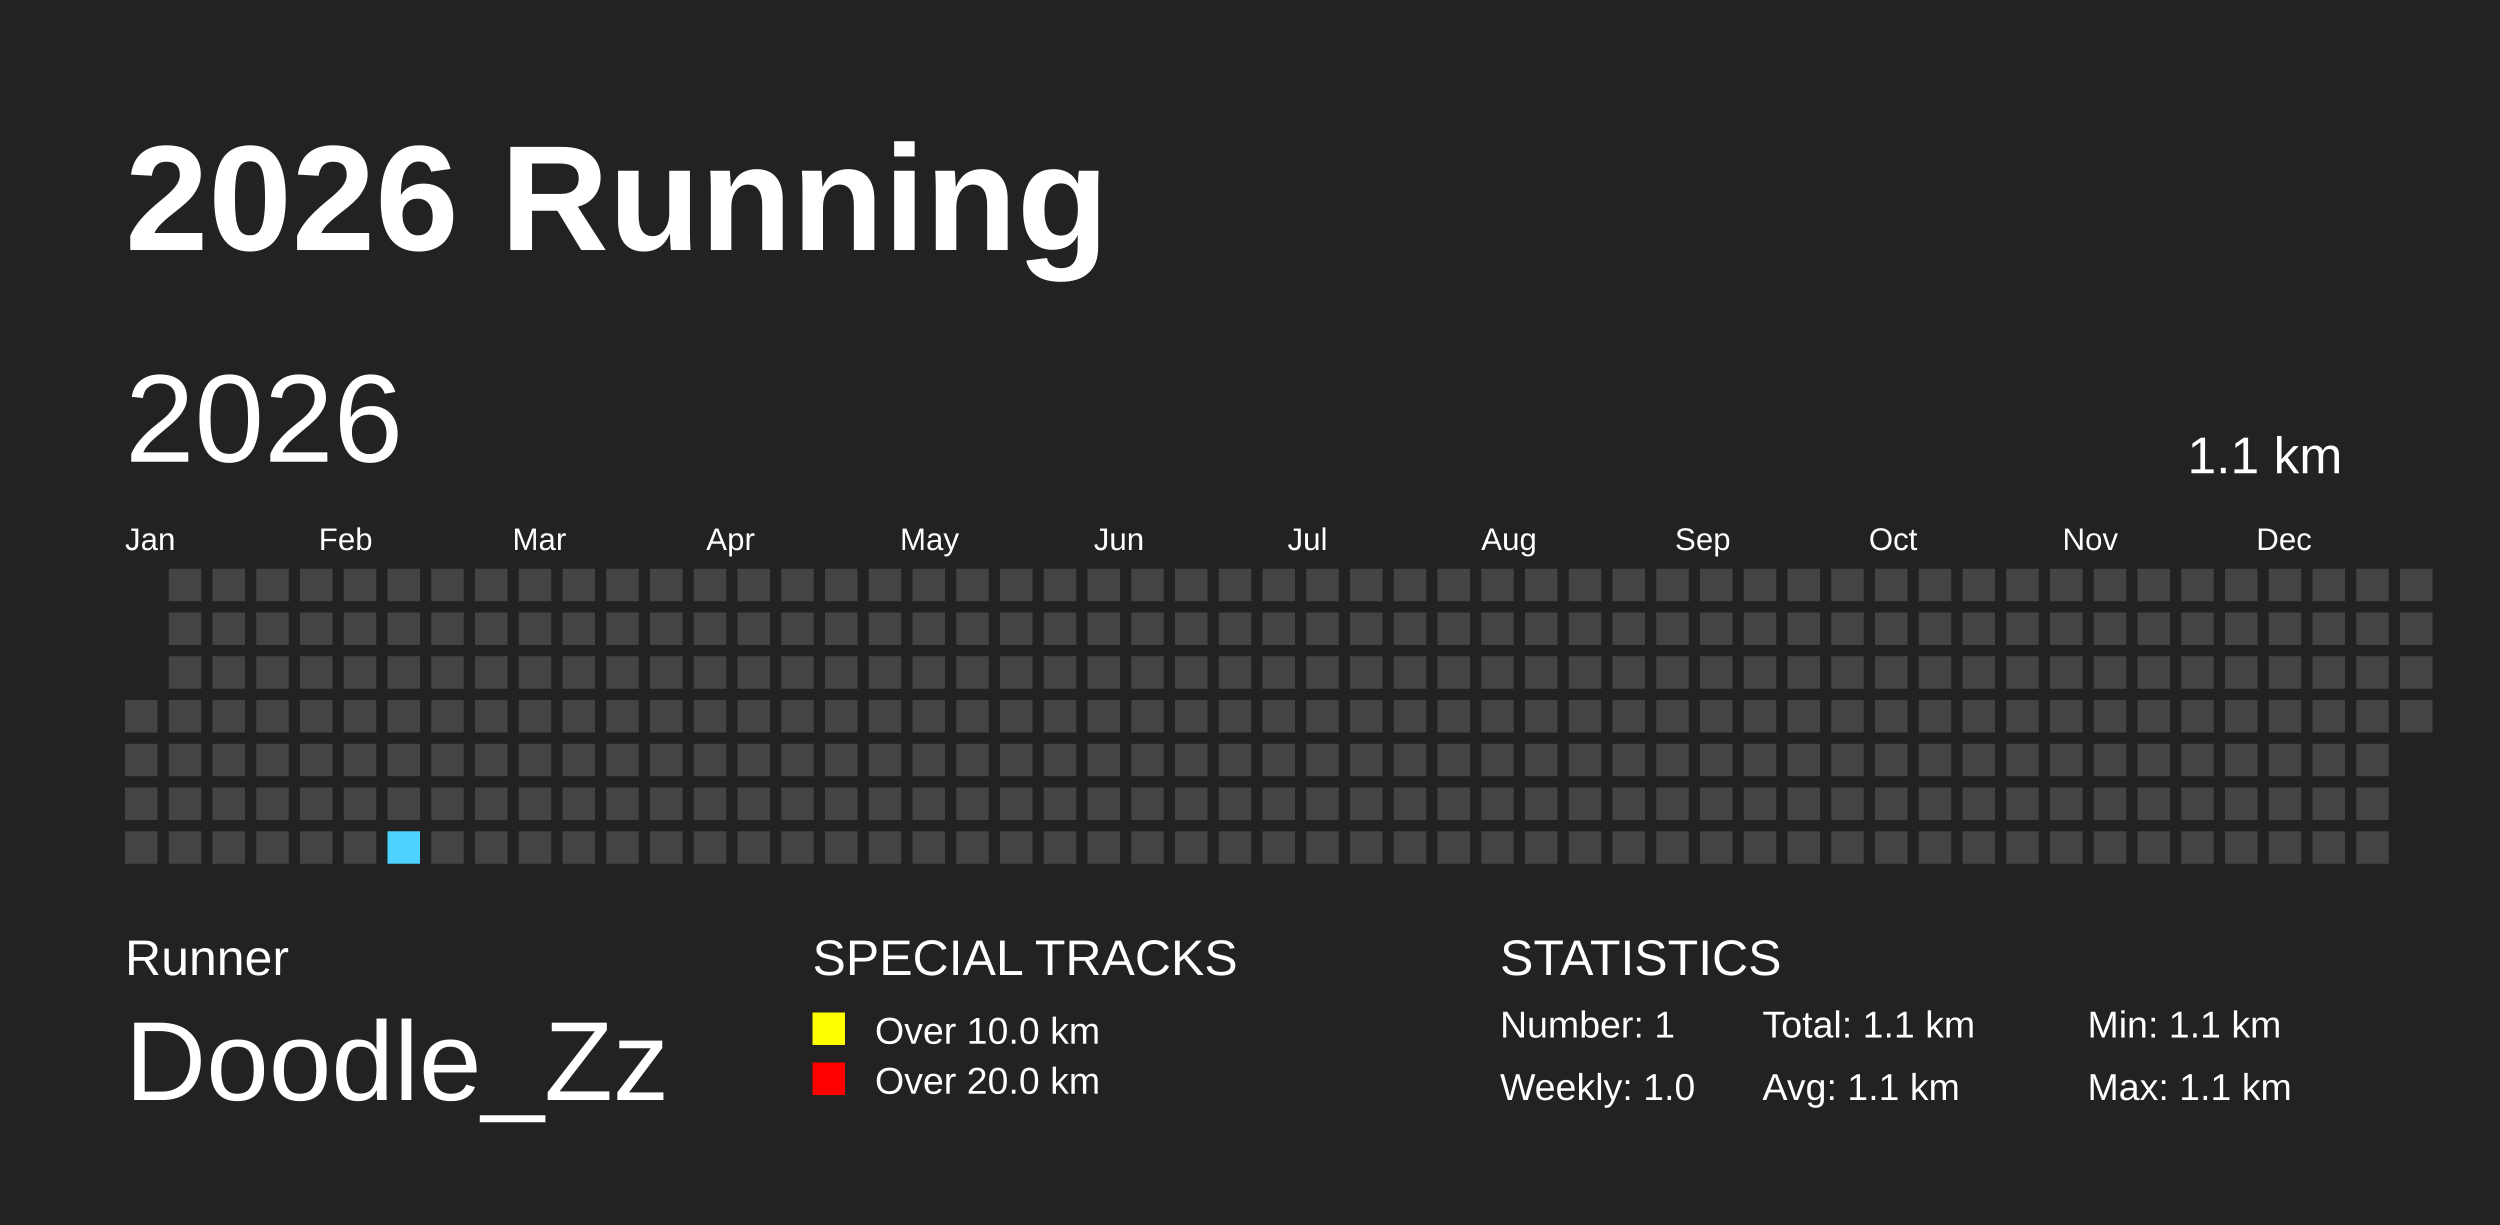
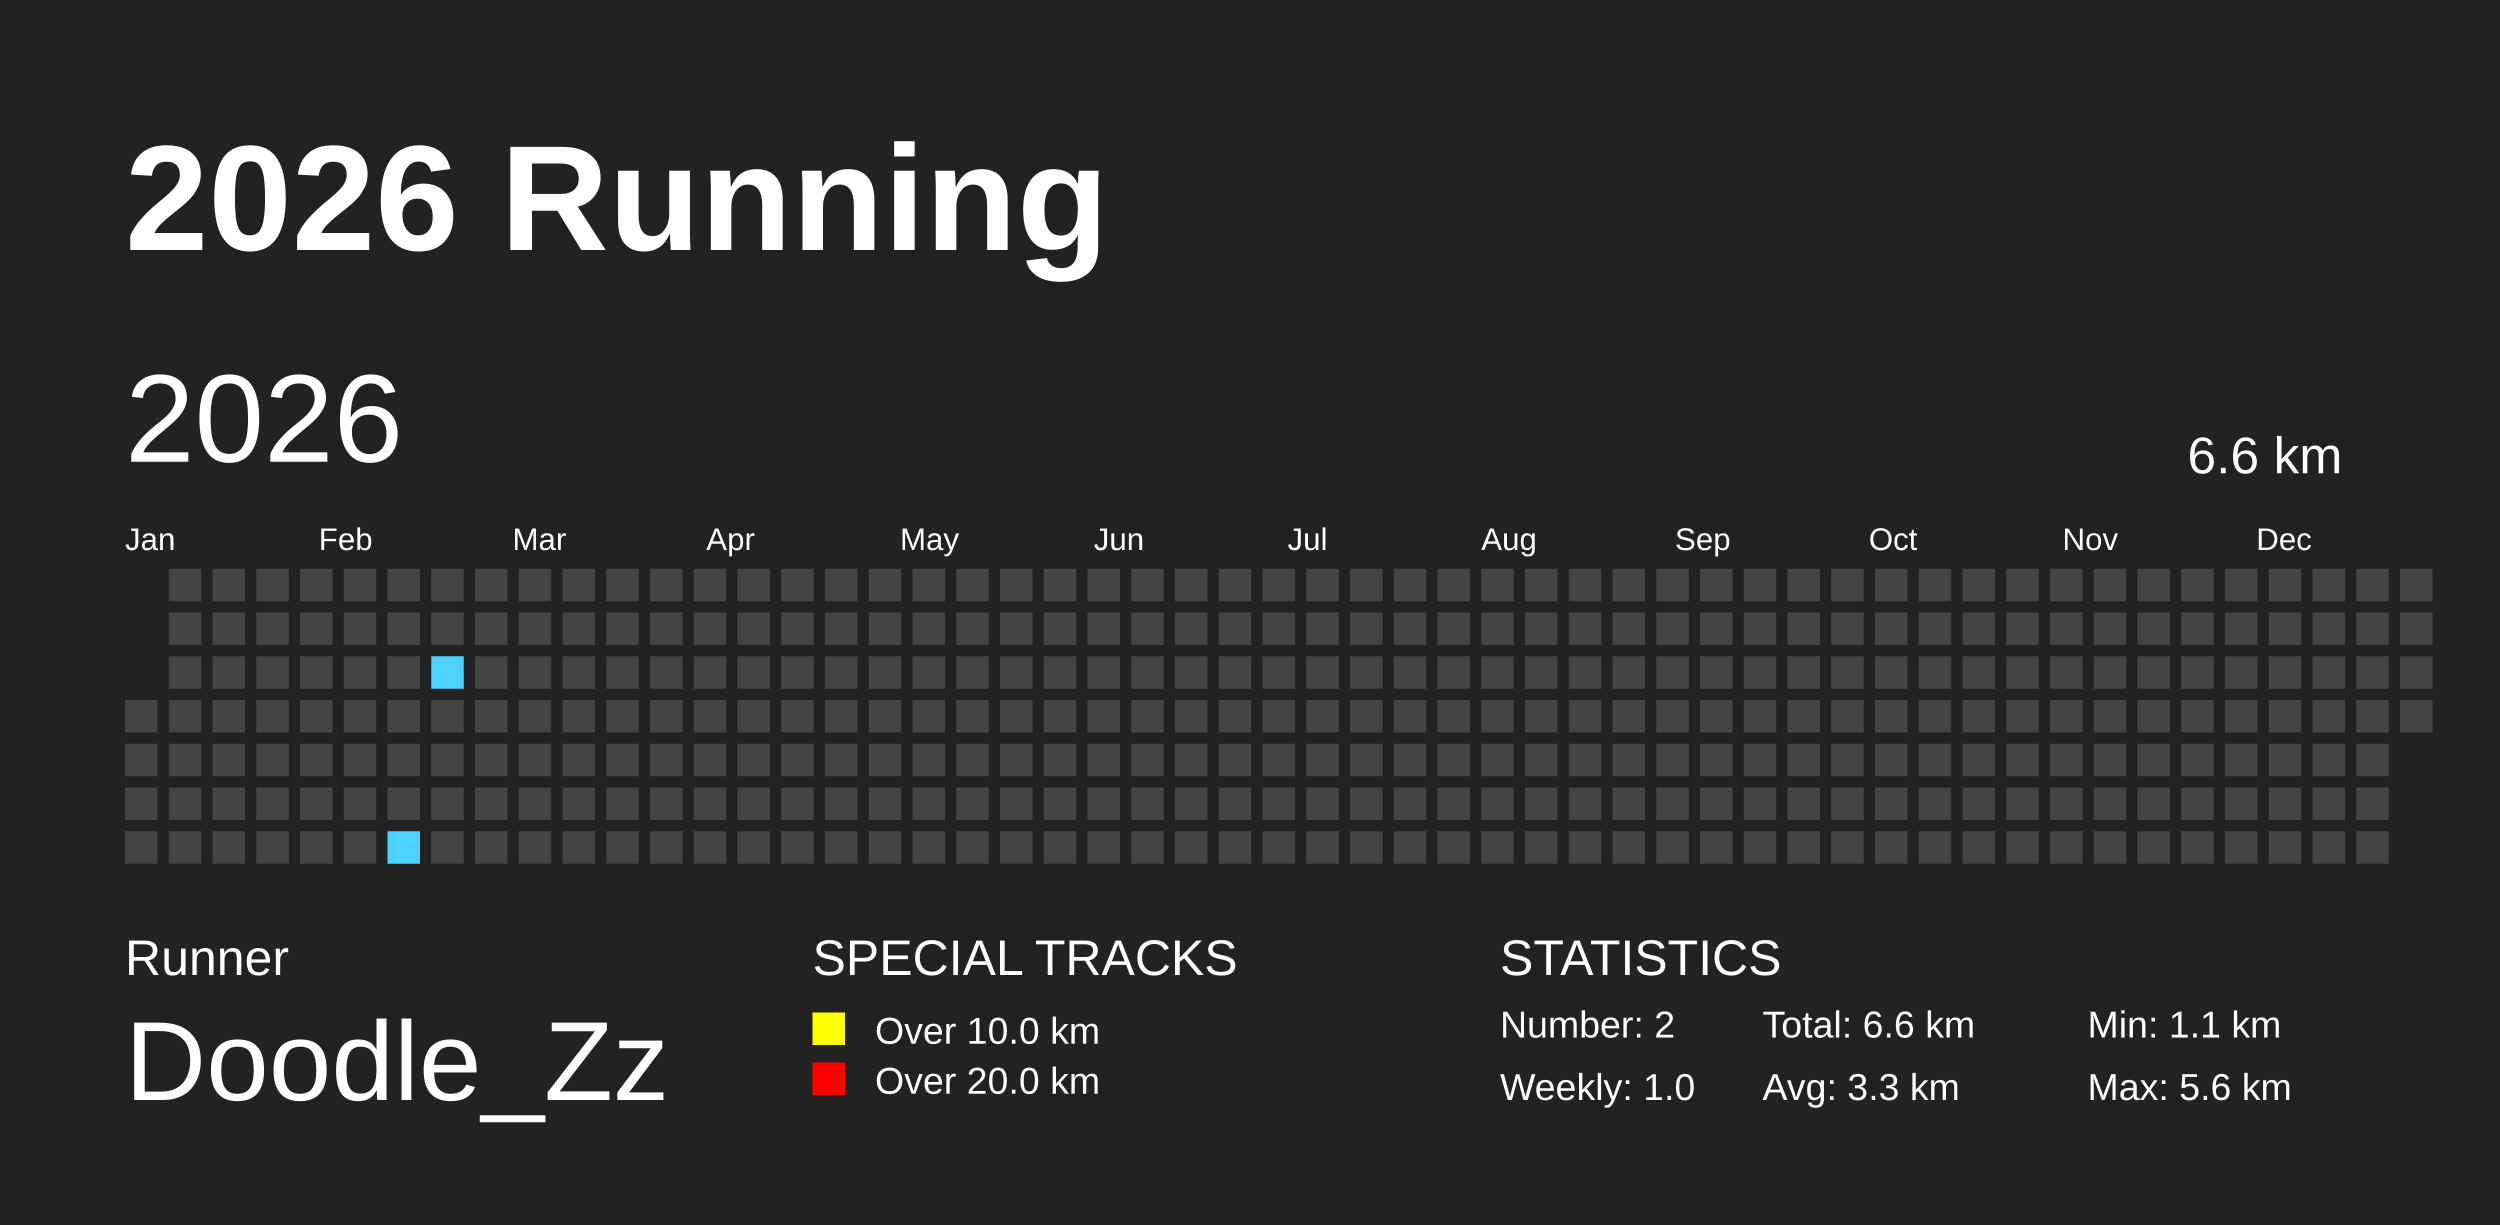
<svg xmlns="http://www.w3.org/2000/svg" baseProfile="full" height="98mm" version="1.1" viewBox="0,0,200,98" width="200mm">
  <defs />
  <rect fill="#222222" height="98" width="200" x="0" y="0" />
  <text fill="#FFFFFF" style="font-size:12px; font-family:Arial; font-weight:bold;" x="10" y="20">2026 Running</text>
  <text fill="#FFFFFF" style="font-size:4px; font-family:Arial" x="10" y="78">Runner</text>
  <text fill="#FFFFFF" style="font-size:9px; font-family:Arial" x="10" y="88">Doodle_Zz</text>
  <text fill="#FFFFFF" style="font-size:4px; font-family:Arial" x="65" y="78">SPECIAL TRACKS</text>
  <rect fill="yellow" height="2.6" width="2.6" x="65" y="81" />
  <text fill="#FFFFFF" style="font-size:3px; font-family:Arial" x="70" y="83.5">Over 10.0 km</text>
  <rect fill="red" height="2.6" width="2.6" x="65" y="85" />
  <text fill="#FFFFFF" style="font-size:3px; font-family:Arial" x="70" y="87.5">Over 20.0 km</text>
  <text fill="#FFFFFF" style="font-size:4px; font-family:Arial" x="120" y="78">STATISTICS</text>
-   <text fill="#FFFFFF" style="font-size:3px; font-family:Arial" x="120" y="83">Number: 1</text>
+   <text fill="#FFFFFF" style="font-size:3px; font-family:Arial" x="120" y="83">Number: 2</text>
  <text fill="#FFFFFF" style="font-size:3px; font-family:Arial" x="120" y="88">Weekly: 1.0</text>
-   <text fill="#FFFFFF" style="font-size:3px; font-family:Arial" x="141" y="83">Total: 1.1 km</text>
-   <text fill="#FFFFFF" style="font-size:3px; font-family:Arial" x="141" y="88">Avg: 1.1 km</text>
+   <text fill="#FFFFFF" style="font-size:3px; font-family:Arial" x="141" y="83">Total: 6.6 km</text>
+   <text fill="#FFFFFF" style="font-size:3px; font-family:Arial" x="141" y="88">Avg: 3.3 km</text>
  <text fill="#FFFFFF" style="font-size:3px; font-family:Arial" x="167" y="83">Min: 1.1 km</text>
-   <text fill="#FFFFFF" style="font-size:3px; font-family:Arial" x="167" y="88">Max: 1.1 km</text>
+   <text fill="#FFFFFF" style="font-size:3px; font-family:Arial" x="167" y="88">Max: 5.6 km</text>
  <text dominant-baseline="hanging" fill="#FFFFFF" style="font-size:10.0px; font-family:Arial;" x="10" y="30">2026</text>
-   <text dominant-baseline="hanging" fill="#FFFFFF" style="font-size:4.125px; font-family:Arial;" x="175" y="35">1.1 km</text>
+   <text dominant-baseline="hanging" fill="#FFFFFF" style="font-size:4.125px; font-family:Arial;" x="175" y="35">6.6 km</text>
  <text fill="#FFFFFF" style="font-size:2.5px; font-family:Arial" x="10.0" y="44">Jan</text>
  <text fill="#FFFFFF" style="font-size:2.5px; font-family:Arial" x="25.5" y="44">Feb</text>
  <text fill="#FFFFFF" style="font-size:2.5px; font-family:Arial" x="41.0" y="44">Mar</text>
  <text fill="#FFFFFF" style="font-size:2.5px; font-family:Arial" x="56.5" y="44">Apr</text>
  <text fill="#FFFFFF" style="font-size:2.5px; font-family:Arial" x="72.0" y="44">May</text>
  <text fill="#FFFFFF" style="font-size:2.5px; font-family:Arial" x="87.5" y="44">Jun</text>
  <text fill="#FFFFFF" style="font-size:2.5px; font-family:Arial" x="103.0" y="44">Jul</text>
  <text fill="#FFFFFF" style="font-size:2.5px; font-family:Arial" x="118.5" y="44">Aug</text>
  <text fill="#FFFFFF" style="font-size:2.5px; font-family:Arial" x="134.0" y="44">Sep</text>
  <text fill="#FFFFFF" style="font-size:2.5px; font-family:Arial" x="149.5" y="44">Oct</text>
  <text fill="#FFFFFF" style="font-size:2.5px; font-family:Arial" x="165.0" y="44">Nov</text>
  <text fill="#FFFFFF" style="font-size:2.5px; font-family:Arial" x="180.5" y="44">Dec</text>
  <rect fill="#444444" height="2.6" width="2.6" x="10.0" y="56.0" />
  <rect fill="#444444" height="2.6" width="2.6" x="10.0" y="59.5" />
  <rect fill="#444444" height="2.6" width="2.6" x="10.0" y="63.0" />
  <rect fill="#444444" height="2.6" width="2.6" x="10.0" y="66.5" />
  <rect fill="#444444" height="2.6" width="2.6" x="13.5" y="45.5" />
  <rect fill="#444444" height="2.6" width="2.6" x="13.5" y="49.0" />
  <rect fill="#444444" height="2.6" width="2.6" x="13.5" y="52.5" />
  <rect fill="#444444" height="2.6" width="2.6" x="13.5" y="56.0" />
  <rect fill="#444444" height="2.6" width="2.6" x="13.5" y="59.5" />
  <rect fill="#444444" height="2.6" width="2.6" x="13.5" y="63.0" />
  <rect fill="#444444" height="2.6" width="2.6" x="13.5" y="66.5" />
  <rect fill="#444444" height="2.6" width="2.6" x="17.0" y="45.5" />
  <rect fill="#444444" height="2.6" width="2.6" x="17.0" y="49.0" />
  <rect fill="#444444" height="2.6" width="2.6" x="17.0" y="52.5" />
  <rect fill="#444444" height="2.6" width="2.6" x="17.0" y="56.0" />
  <rect fill="#444444" height="2.6" width="2.6" x="17.0" y="59.5" />
  <rect fill="#444444" height="2.6" width="2.6" x="17.0" y="63.0" />
  <rect fill="#444444" height="2.6" width="2.6" x="17.0" y="66.5" />
  <rect fill="#444444" height="2.6" width="2.6" x="20.5" y="45.5" />
  <rect fill="#444444" height="2.6" width="2.6" x="20.5" y="49.0" />
  <rect fill="#444444" height="2.6" width="2.6" x="20.5" y="52.5" />
  <rect fill="#444444" height="2.6" width="2.6" x="20.5" y="56.0" />
  <rect fill="#444444" height="2.6" width="2.6" x="20.5" y="59.5" />
  <rect fill="#444444" height="2.6" width="2.6" x="20.5" y="63.0" />
  <rect fill="#444444" height="2.6" width="2.6" x="20.5" y="66.5" />
  <rect fill="#444444" height="2.6" width="2.6" x="24.0" y="45.5" />
  <rect fill="#444444" height="2.6" width="2.6" x="24.0" y="49.0" />
  <rect fill="#444444" height="2.6" width="2.6" x="24.0" y="52.5" />
  <rect fill="#444444" height="2.6" width="2.6" x="24.0" y="56.0" />
  <rect fill="#444444" height="2.6" width="2.6" x="24.0" y="59.5" />
  <rect fill="#444444" height="2.6" width="2.6" x="24.0" y="63.0" />
  <rect fill="#444444" height="2.6" width="2.6" x="24.0" y="66.5" />
  <rect fill="#444444" height="2.6" width="2.6" x="27.5" y="45.5" />
  <rect fill="#444444" height="2.6" width="2.6" x="27.5" y="49.0" />
  <rect fill="#444444" height="2.6" width="2.6" x="27.5" y="52.5" />
  <rect fill="#444444" height="2.6" width="2.6" x="27.5" y="56.0" />
  <rect fill="#444444" height="2.6" width="2.6" x="27.5" y="59.5" />
  <rect fill="#444444" height="2.6" width="2.6" x="27.5" y="63.0" />
  <rect fill="#444444" height="2.6" width="2.6" x="27.5" y="66.5" />
  <rect fill="#444444" height="2.6" width="2.6" x="31.0" y="45.5" />
  <rect fill="#444444" height="2.6" width="2.6" x="31.0" y="49.0" />
  <rect fill="#444444" height="2.6" width="2.6" x="31.0" y="52.5" />
  <rect fill="#444444" height="2.6" width="2.6" x="31.0" y="56.0" />
  <rect fill="#444444" height="2.6" width="2.6" x="31.0" y="59.5" />
  <rect fill="#444444" height="2.6" width="2.6" x="31.0" y="63.0" />
  <rect fill="#4DD2FF" height="2.6" width="2.6" x="31.0" y="66.5" />
  <rect fill="#444444" height="2.6" width="2.6" x="34.5" y="45.5" />
  <rect fill="#444444" height="2.6" width="2.6" x="34.5" y="49.0" />
-   <rect fill="#444444" height="2.6" width="2.6" x="34.5" y="52.5" />
+   <rect fill="#4DD2FF" height="2.6" width="2.6" x="34.5" y="52.5" />
  <rect fill="#444444" height="2.6" width="2.6" x="34.5" y="56.0" />
  <rect fill="#444444" height="2.6" width="2.6" x="34.5" y="59.5" />
  <rect fill="#444444" height="2.6" width="2.6" x="34.5" y="63.0" />
  <rect fill="#444444" height="2.6" width="2.6" x="34.5" y="66.5" />
  <rect fill="#444444" height="2.6" width="2.6" x="38.0" y="45.5" />
  <rect fill="#444444" height="2.6" width="2.6" x="38.0" y="49.0" />
  <rect fill="#444444" height="2.6" width="2.6" x="38.0" y="52.5" />
  <rect fill="#444444" height="2.6" width="2.6" x="38.0" y="56.0" />
  <rect fill="#444444" height="2.6" width="2.6" x="38.0" y="59.5" />
  <rect fill="#444444" height="2.6" width="2.6" x="38.0" y="63.0" />
  <rect fill="#444444" height="2.6" width="2.6" x="38.0" y="66.5" />
  <rect fill="#444444" height="2.6" width="2.6" x="41.5" y="45.5" />
  <rect fill="#444444" height="2.6" width="2.6" x="41.5" y="49.0" />
  <rect fill="#444444" height="2.6" width="2.6" x="41.5" y="52.5" />
  <rect fill="#444444" height="2.6" width="2.6" x="41.5" y="56.0" />
  <rect fill="#444444" height="2.6" width="2.6" x="41.5" y="59.5" />
  <rect fill="#444444" height="2.6" width="2.6" x="41.5" y="63.0" />
  <rect fill="#444444" height="2.6" width="2.6" x="41.5" y="66.5" />
  <rect fill="#444444" height="2.6" width="2.6" x="45.0" y="45.5" />
  <rect fill="#444444" height="2.6" width="2.6" x="45.0" y="49.0" />
  <rect fill="#444444" height="2.6" width="2.6" x="45.0" y="52.5" />
  <rect fill="#444444" height="2.6" width="2.6" x="45.0" y="56.0" />
  <rect fill="#444444" height="2.6" width="2.6" x="45.0" y="59.5" />
  <rect fill="#444444" height="2.6" width="2.6" x="45.0" y="63.0" />
  <rect fill="#444444" height="2.6" width="2.6" x="45.0" y="66.5" />
  <rect fill="#444444" height="2.6" width="2.6" x="48.5" y="45.5" />
  <rect fill="#444444" height="2.6" width="2.6" x="48.5" y="49.0" />
  <rect fill="#444444" height="2.6" width="2.6" x="48.5" y="52.5" />
  <rect fill="#444444" height="2.6" width="2.6" x="48.5" y="56.0" />
  <rect fill="#444444" height="2.6" width="2.6" x="48.5" y="59.5" />
  <rect fill="#444444" height="2.6" width="2.6" x="48.5" y="63.0" />
  <rect fill="#444444" height="2.6" width="2.6" x="48.5" y="66.5" />
  <rect fill="#444444" height="2.6" width="2.6" x="52.0" y="45.5" />
  <rect fill="#444444" height="2.6" width="2.6" x="52.0" y="49.0" />
  <rect fill="#444444" height="2.6" width="2.6" x="52.0" y="52.5" />
  <rect fill="#444444" height="2.6" width="2.6" x="52.0" y="56.0" />
  <rect fill="#444444" height="2.6" width="2.6" x="52.0" y="59.5" />
  <rect fill="#444444" height="2.6" width="2.6" x="52.0" y="63.0" />
  <rect fill="#444444" height="2.6" width="2.6" x="52.0" y="66.5" />
  <rect fill="#444444" height="2.6" width="2.6" x="55.5" y="45.5" />
  <rect fill="#444444" height="2.6" width="2.6" x="55.5" y="49.0" />
  <rect fill="#444444" height="2.6" width="2.6" x="55.5" y="52.5" />
  <rect fill="#444444" height="2.6" width="2.6" x="55.5" y="56.0" />
  <rect fill="#444444" height="2.6" width="2.6" x="55.5" y="59.5" />
  <rect fill="#444444" height="2.6" width="2.6" x="55.5" y="63.0" />
  <rect fill="#444444" height="2.6" width="2.6" x="55.5" y="66.5" />
  <rect fill="#444444" height="2.6" width="2.6" x="59.0" y="45.5" />
  <rect fill="#444444" height="2.6" width="2.6" x="59.0" y="49.0" />
  <rect fill="#444444" height="2.6" width="2.6" x="59.0" y="52.5" />
  <rect fill="#444444" height="2.6" width="2.6" x="59.0" y="56.0" />
  <rect fill="#444444" height="2.6" width="2.6" x="59.0" y="59.5" />
  <rect fill="#444444" height="2.6" width="2.6" x="59.0" y="63.0" />
  <rect fill="#444444" height="2.6" width="2.6" x="59.0" y="66.5" />
  <rect fill="#444444" height="2.6" width="2.6" x="62.5" y="45.5" />
  <rect fill="#444444" height="2.6" width="2.6" x="62.5" y="49.0" />
  <rect fill="#444444" height="2.6" width="2.6" x="62.5" y="52.5" />
  <rect fill="#444444" height="2.6" width="2.6" x="62.5" y="56.0" />
  <rect fill="#444444" height="2.6" width="2.6" x="62.5" y="59.5" />
  <rect fill="#444444" height="2.6" width="2.6" x="62.5" y="63.0" />
  <rect fill="#444444" height="2.6" width="2.6" x="62.5" y="66.5" />
  <rect fill="#444444" height="2.6" width="2.6" x="66.0" y="45.5" />
  <rect fill="#444444" height="2.6" width="2.6" x="66.0" y="49.0" />
  <rect fill="#444444" height="2.6" width="2.6" x="66.0" y="52.5" />
  <rect fill="#444444" height="2.6" width="2.6" x="66.0" y="56.0" />
  <rect fill="#444444" height="2.6" width="2.6" x="66.0" y="59.5" />
  <rect fill="#444444" height="2.6" width="2.6" x="66.0" y="63.0" />
  <rect fill="#444444" height="2.6" width="2.6" x="66.0" y="66.5" />
  <rect fill="#444444" height="2.6" width="2.6" x="69.5" y="45.5" />
  <rect fill="#444444" height="2.6" width="2.6" x="69.5" y="49.0" />
  <rect fill="#444444" height="2.6" width="2.6" x="69.5" y="52.5" />
  <rect fill="#444444" height="2.6" width="2.6" x="69.5" y="56.0" />
  <rect fill="#444444" height="2.6" width="2.6" x="69.5" y="59.5" />
  <rect fill="#444444" height="2.6" width="2.6" x="69.5" y="63.0" />
  <rect fill="#444444" height="2.6" width="2.6" x="69.5" y="66.5" />
  <rect fill="#444444" height="2.6" width="2.6" x="73.0" y="45.5" />
  <rect fill="#444444" height="2.6" width="2.6" x="73.0" y="49.0" />
  <rect fill="#444444" height="2.6" width="2.6" x="73.0" y="52.5" />
  <rect fill="#444444" height="2.6" width="2.6" x="73.0" y="56.0" />
  <rect fill="#444444" height="2.6" width="2.6" x="73.0" y="59.5" />
  <rect fill="#444444" height="2.6" width="2.6" x="73.0" y="63.0" />
  <rect fill="#444444" height="2.6" width="2.6" x="73.0" y="66.5" />
  <rect fill="#444444" height="2.6" width="2.6" x="76.5" y="45.5" />
  <rect fill="#444444" height="2.6" width="2.6" x="76.5" y="49.0" />
  <rect fill="#444444" height="2.6" width="2.6" x="76.5" y="52.5" />
  <rect fill="#444444" height="2.6" width="2.6" x="76.5" y="56.0" />
  <rect fill="#444444" height="2.6" width="2.6" x="76.5" y="59.5" />
  <rect fill="#444444" height="2.6" width="2.6" x="76.5" y="63.0" />
  <rect fill="#444444" height="2.6" width="2.6" x="76.5" y="66.5" />
  <rect fill="#444444" height="2.6" width="2.6" x="80.0" y="45.5" />
  <rect fill="#444444" height="2.6" width="2.6" x="80.0" y="49.0" />
  <rect fill="#444444" height="2.6" width="2.6" x="80.0" y="52.5" />
  <rect fill="#444444" height="2.6" width="2.6" x="80.0" y="56.0" />
  <rect fill="#444444" height="2.6" width="2.6" x="80.0" y="59.5" />
  <rect fill="#444444" height="2.6" width="2.6" x="80.0" y="63.0" />
  <rect fill="#444444" height="2.6" width="2.6" x="80.0" y="66.5" />
  <rect fill="#444444" height="2.6" width="2.6" x="83.5" y="45.5" />
  <rect fill="#444444" height="2.6" width="2.6" x="83.5" y="49.0" />
  <rect fill="#444444" height="2.6" width="2.6" x="83.5" y="52.5" />
  <rect fill="#444444" height="2.6" width="2.6" x="83.5" y="56.0" />
  <rect fill="#444444" height="2.6" width="2.6" x="83.5" y="59.5" />
  <rect fill="#444444" height="2.6" width="2.6" x="83.5" y="63.0" />
  <rect fill="#444444" height="2.6" width="2.6" x="83.5" y="66.5" />
  <rect fill="#444444" height="2.6" width="2.6" x="87.0" y="45.5" />
  <rect fill="#444444" height="2.6" width="2.6" x="87.0" y="49.0" />
  <rect fill="#444444" height="2.6" width="2.6" x="87.0" y="52.5" />
  <rect fill="#444444" height="2.6" width="2.6" x="87.0" y="56.0" />
  <rect fill="#444444" height="2.6" width="2.6" x="87.0" y="59.5" />
  <rect fill="#444444" height="2.6" width="2.6" x="87.0" y="63.0" />
  <rect fill="#444444" height="2.6" width="2.6" x="87.0" y="66.5" />
  <rect fill="#444444" height="2.6" width="2.6" x="90.5" y="45.5" />
  <rect fill="#444444" height="2.6" width="2.6" x="90.5" y="49.0" />
  <rect fill="#444444" height="2.6" width="2.6" x="90.5" y="52.5" />
  <rect fill="#444444" height="2.6" width="2.6" x="90.5" y="56.0" />
  <rect fill="#444444" height="2.6" width="2.6" x="90.5" y="59.5" />
  <rect fill="#444444" height="2.6" width="2.6" x="90.5" y="63.0" />
  <rect fill="#444444" height="2.6" width="2.6" x="90.5" y="66.5" />
  <rect fill="#444444" height="2.6" width="2.6" x="94.0" y="45.5" />
  <rect fill="#444444" height="2.6" width="2.6" x="94.0" y="49.0" />
  <rect fill="#444444" height="2.6" width="2.6" x="94.0" y="52.5" />
  <rect fill="#444444" height="2.6" width="2.6" x="94.0" y="56.0" />
  <rect fill="#444444" height="2.6" width="2.6" x="94.0" y="59.5" />
  <rect fill="#444444" height="2.6" width="2.6" x="94.0" y="63.0" />
  <rect fill="#444444" height="2.6" width="2.6" x="94.0" y="66.5" />
  <rect fill="#444444" height="2.6" width="2.6" x="97.5" y="45.5" />
  <rect fill="#444444" height="2.6" width="2.6" x="97.5" y="49.0" />
  <rect fill="#444444" height="2.6" width="2.6" x="97.5" y="52.5" />
  <rect fill="#444444" height="2.6" width="2.6" x="97.5" y="56.0" />
  <rect fill="#444444" height="2.6" width="2.6" x="97.5" y="59.5" />
  <rect fill="#444444" height="2.6" width="2.6" x="97.5" y="63.0" />
  <rect fill="#444444" height="2.6" width="2.6" x="97.5" y="66.5" />
  <rect fill="#444444" height="2.6" width="2.6" x="101.0" y="45.5" />
  <rect fill="#444444" height="2.6" width="2.6" x="101.0" y="49.0" />
  <rect fill="#444444" height="2.6" width="2.6" x="101.0" y="52.5" />
  <rect fill="#444444" height="2.6" width="2.6" x="101.0" y="56.0" />
  <rect fill="#444444" height="2.6" width="2.6" x="101.0" y="59.5" />
  <rect fill="#444444" height="2.6" width="2.6" x="101.0" y="63.0" />
  <rect fill="#444444" height="2.6" width="2.6" x="101.0" y="66.5" />
  <rect fill="#444444" height="2.6" width="2.6" x="104.5" y="45.5" />
  <rect fill="#444444" height="2.6" width="2.6" x="104.5" y="49.0" />
  <rect fill="#444444" height="2.6" width="2.6" x="104.5" y="52.5" />
  <rect fill="#444444" height="2.6" width="2.6" x="104.5" y="56.0" />
  <rect fill="#444444" height="2.6" width="2.6" x="104.5" y="59.5" />
  <rect fill="#444444" height="2.6" width="2.6" x="104.5" y="63.0" />
  <rect fill="#444444" height="2.6" width="2.6" x="104.5" y="66.5" />
  <rect fill="#444444" height="2.6" width="2.6" x="108.0" y="45.5" />
  <rect fill="#444444" height="2.6" width="2.6" x="108.0" y="49.0" />
  <rect fill="#444444" height="2.6" width="2.6" x="108.0" y="52.5" />
  <rect fill="#444444" height="2.6" width="2.6" x="108.0" y="56.0" />
  <rect fill="#444444" height="2.6" width="2.6" x="108.0" y="59.5" />
  <rect fill="#444444" height="2.6" width="2.6" x="108.0" y="63.0" />
  <rect fill="#444444" height="2.6" width="2.6" x="108.0" y="66.5" />
  <rect fill="#444444" height="2.6" width="2.6" x="111.5" y="45.5" />
  <rect fill="#444444" height="2.6" width="2.6" x="111.5" y="49.0" />
  <rect fill="#444444" height="2.6" width="2.6" x="111.5" y="52.5" />
  <rect fill="#444444" height="2.6" width="2.6" x="111.5" y="56.0" />
  <rect fill="#444444" height="2.6" width="2.6" x="111.5" y="59.5" />
  <rect fill="#444444" height="2.6" width="2.6" x="111.5" y="63.0" />
  <rect fill="#444444" height="2.6" width="2.6" x="111.5" y="66.5" />
  <rect fill="#444444" height="2.6" width="2.6" x="115.0" y="45.5" />
  <rect fill="#444444" height="2.6" width="2.6" x="115.0" y="49.0" />
  <rect fill="#444444" height="2.6" width="2.6" x="115.0" y="52.5" />
  <rect fill="#444444" height="2.6" width="2.6" x="115.0" y="56.0" />
  <rect fill="#444444" height="2.6" width="2.6" x="115.0" y="59.5" />
  <rect fill="#444444" height="2.6" width="2.6" x="115.0" y="63.0" />
  <rect fill="#444444" height="2.6" width="2.6" x="115.0" y="66.5" />
  <rect fill="#444444" height="2.6" width="2.6" x="118.5" y="45.5" />
  <rect fill="#444444" height="2.6" width="2.6" x="118.5" y="49.0" />
  <rect fill="#444444" height="2.6" width="2.6" x="118.5" y="52.5" />
  <rect fill="#444444" height="2.6" width="2.6" x="118.5" y="56.0" />
  <rect fill="#444444" height="2.6" width="2.6" x="118.5" y="59.5" />
  <rect fill="#444444" height="2.6" width="2.6" x="118.5" y="63.0" />
  <rect fill="#444444" height="2.6" width="2.6" x="118.5" y="66.5" />
  <rect fill="#444444" height="2.6" width="2.6" x="122.0" y="45.5" />
  <rect fill="#444444" height="2.6" width="2.6" x="122.0" y="49.0" />
  <rect fill="#444444" height="2.6" width="2.6" x="122.0" y="52.5" />
  <rect fill="#444444" height="2.6" width="2.6" x="122.0" y="56.0" />
  <rect fill="#444444" height="2.6" width="2.6" x="122.0" y="59.5" />
  <rect fill="#444444" height="2.6" width="2.6" x="122.0" y="63.0" />
  <rect fill="#444444" height="2.6" width="2.6" x="122.0" y="66.5" />
  <rect fill="#444444" height="2.6" width="2.6" x="125.5" y="45.5" />
  <rect fill="#444444" height="2.6" width="2.6" x="125.5" y="49.0" />
  <rect fill="#444444" height="2.6" width="2.6" x="125.5" y="52.5" />
  <rect fill="#444444" height="2.6" width="2.6" x="125.5" y="56.0" />
  <rect fill="#444444" height="2.6" width="2.6" x="125.5" y="59.5" />
  <rect fill="#444444" height="2.6" width="2.6" x="125.5" y="63.0" />
  <rect fill="#444444" height="2.6" width="2.6" x="125.5" y="66.5" />
  <rect fill="#444444" height="2.6" width="2.6" x="129.0" y="45.5" />
  <rect fill="#444444" height="2.6" width="2.6" x="129.0" y="49.0" />
  <rect fill="#444444" height="2.6" width="2.6" x="129.0" y="52.5" />
  <rect fill="#444444" height="2.6" width="2.6" x="129.0" y="56.0" />
  <rect fill="#444444" height="2.6" width="2.6" x="129.0" y="59.5" />
  <rect fill="#444444" height="2.6" width="2.6" x="129.0" y="63.0" />
  <rect fill="#444444" height="2.6" width="2.6" x="129.0" y="66.5" />
  <rect fill="#444444" height="2.6" width="2.6" x="132.5" y="45.5" />
  <rect fill="#444444" height="2.6" width="2.6" x="132.5" y="49.0" />
  <rect fill="#444444" height="2.6" width="2.6" x="132.5" y="52.5" />
  <rect fill="#444444" height="2.6" width="2.6" x="132.5" y="56.0" />
  <rect fill="#444444" height="2.6" width="2.6" x="132.5" y="59.5" />
  <rect fill="#444444" height="2.6" width="2.6" x="132.5" y="63.0" />
  <rect fill="#444444" height="2.6" width="2.6" x="132.5" y="66.5" />
  <rect fill="#444444" height="2.6" width="2.6" x="136.0" y="45.5" />
  <rect fill="#444444" height="2.6" width="2.6" x="136.0" y="49.0" />
  <rect fill="#444444" height="2.6" width="2.6" x="136.0" y="52.5" />
  <rect fill="#444444" height="2.6" width="2.6" x="136.0" y="56.0" />
  <rect fill="#444444" height="2.6" width="2.6" x="136.0" y="59.5" />
  <rect fill="#444444" height="2.6" width="2.6" x="136.0" y="63.0" />
  <rect fill="#444444" height="2.6" width="2.6" x="136.0" y="66.5" />
  <rect fill="#444444" height="2.6" width="2.6" x="139.5" y="45.5" />
  <rect fill="#444444" height="2.6" width="2.6" x="139.5" y="49.0" />
  <rect fill="#444444" height="2.6" width="2.6" x="139.5" y="52.5" />
  <rect fill="#444444" height="2.6" width="2.6" x="139.5" y="56.0" />
  <rect fill="#444444" height="2.6" width="2.6" x="139.5" y="59.5" />
  <rect fill="#444444" height="2.6" width="2.6" x="139.5" y="63.0" />
  <rect fill="#444444" height="2.6" width="2.6" x="139.5" y="66.5" />
  <rect fill="#444444" height="2.6" width="2.6" x="143.0" y="45.5" />
  <rect fill="#444444" height="2.6" width="2.6" x="143.0" y="49.0" />
  <rect fill="#444444" height="2.6" width="2.6" x="143.0" y="52.5" />
  <rect fill="#444444" height="2.6" width="2.6" x="143.0" y="56.0" />
  <rect fill="#444444" height="2.6" width="2.6" x="143.0" y="59.5" />
  <rect fill="#444444" height="2.6" width="2.6" x="143.0" y="63.0" />
  <rect fill="#444444" height="2.6" width="2.6" x="143.0" y="66.5" />
  <rect fill="#444444" height="2.6" width="2.6" x="146.5" y="45.5" />
  <rect fill="#444444" height="2.6" width="2.6" x="146.5" y="49.0" />
  <rect fill="#444444" height="2.6" width="2.6" x="146.5" y="52.5" />
  <rect fill="#444444" height="2.6" width="2.6" x="146.5" y="56.0" />
  <rect fill="#444444" height="2.6" width="2.6" x="146.5" y="59.5" />
  <rect fill="#444444" height="2.6" width="2.6" x="146.5" y="63.0" />
  <rect fill="#444444" height="2.6" width="2.6" x="146.5" y="66.5" />
  <rect fill="#444444" height="2.6" width="2.6" x="150.0" y="45.5" />
  <rect fill="#444444" height="2.6" width="2.6" x="150.0" y="49.0" />
  <rect fill="#444444" height="2.6" width="2.6" x="150.0" y="52.5" />
  <rect fill="#444444" height="2.6" width="2.6" x="150.0" y="56.0" />
  <rect fill="#444444" height="2.6" width="2.6" x="150.0" y="59.5" />
  <rect fill="#444444" height="2.6" width="2.6" x="150.0" y="63.0" />
  <rect fill="#444444" height="2.6" width="2.6" x="150.0" y="66.5" />
  <rect fill="#444444" height="2.6" width="2.6" x="153.5" y="45.5" />
  <rect fill="#444444" height="2.6" width="2.6" x="153.5" y="49.0" />
  <rect fill="#444444" height="2.6" width="2.6" x="153.5" y="52.5" />
  <rect fill="#444444" height="2.6" width="2.6" x="153.5" y="56.0" />
  <rect fill="#444444" height="2.6" width="2.6" x="153.5" y="59.5" />
  <rect fill="#444444" height="2.6" width="2.6" x="153.5" y="63.0" />
  <rect fill="#444444" height="2.6" width="2.6" x="153.5" y="66.5" />
  <rect fill="#444444" height="2.6" width="2.6" x="157.0" y="45.5" />
  <rect fill="#444444" height="2.6" width="2.6" x="157.0" y="49.0" />
  <rect fill="#444444" height="2.6" width="2.6" x="157.0" y="52.5" />
  <rect fill="#444444" height="2.6" width="2.6" x="157.0" y="56.0" />
  <rect fill="#444444" height="2.6" width="2.6" x="157.0" y="59.5" />
  <rect fill="#444444" height="2.6" width="2.6" x="157.0" y="63.0" />
  <rect fill="#444444" height="2.6" width="2.6" x="157.0" y="66.5" />
  <rect fill="#444444" height="2.6" width="2.6" x="160.5" y="45.5" />
  <rect fill="#444444" height="2.6" width="2.6" x="160.5" y="49.0" />
  <rect fill="#444444" height="2.6" width="2.6" x="160.5" y="52.5" />
  <rect fill="#444444" height="2.6" width="2.6" x="160.5" y="56.0" />
  <rect fill="#444444" height="2.6" width="2.6" x="160.5" y="59.5" />
  <rect fill="#444444" height="2.6" width="2.6" x="160.5" y="63.0" />
  <rect fill="#444444" height="2.6" width="2.6" x="160.5" y="66.5" />
  <rect fill="#444444" height="2.6" width="2.6" x="164.0" y="45.5" />
  <rect fill="#444444" height="2.6" width="2.6" x="164.0" y="49.0" />
  <rect fill="#444444" height="2.6" width="2.6" x="164.0" y="52.5" />
  <rect fill="#444444" height="2.6" width="2.6" x="164.0" y="56.0" />
  <rect fill="#444444" height="2.6" width="2.6" x="164.0" y="59.5" />
  <rect fill="#444444" height="2.6" width="2.6" x="164.0" y="63.0" />
  <rect fill="#444444" height="2.6" width="2.6" x="164.0" y="66.5" />
  <rect fill="#444444" height="2.6" width="2.6" x="167.5" y="45.5" />
  <rect fill="#444444" height="2.6" width="2.6" x="167.5" y="49.0" />
  <rect fill="#444444" height="2.6" width="2.6" x="167.5" y="52.5" />
  <rect fill="#444444" height="2.6" width="2.6" x="167.5" y="56.0" />
  <rect fill="#444444" height="2.6" width="2.6" x="167.5" y="59.5" />
  <rect fill="#444444" height="2.6" width="2.6" x="167.5" y="63.0" />
  <rect fill="#444444" height="2.6" width="2.6" x="167.5" y="66.5" />
  <rect fill="#444444" height="2.6" width="2.6" x="171.0" y="45.5" />
  <rect fill="#444444" height="2.6" width="2.6" x="171.0" y="49.0" />
  <rect fill="#444444" height="2.6" width="2.6" x="171.0" y="52.5" />
  <rect fill="#444444" height="2.6" width="2.6" x="171.0" y="56.0" />
  <rect fill="#444444" height="2.6" width="2.6" x="171.0" y="59.5" />
  <rect fill="#444444" height="2.6" width="2.6" x="171.0" y="63.0" />
  <rect fill="#444444" height="2.6" width="2.6" x="171.0" y="66.5" />
  <rect fill="#444444" height="2.6" width="2.6" x="174.5" y="45.5" />
  <rect fill="#444444" height="2.6" width="2.6" x="174.5" y="49.0" />
  <rect fill="#444444" height="2.6" width="2.6" x="174.5" y="52.5" />
  <rect fill="#444444" height="2.6" width="2.6" x="174.5" y="56.0" />
  <rect fill="#444444" height="2.6" width="2.6" x="174.5" y="59.5" />
  <rect fill="#444444" height="2.6" width="2.6" x="174.5" y="63.0" />
  <rect fill="#444444" height="2.6" width="2.6" x="174.5" y="66.5" />
  <rect fill="#444444" height="2.6" width="2.6" x="178.0" y="45.5" />
  <rect fill="#444444" height="2.6" width="2.6" x="178.0" y="49.0" />
  <rect fill="#444444" height="2.6" width="2.6" x="178.0" y="52.5" />
  <rect fill="#444444" height="2.6" width="2.6" x="178.0" y="56.0" />
  <rect fill="#444444" height="2.6" width="2.6" x="178.0" y="59.5" />
  <rect fill="#444444" height="2.6" width="2.6" x="178.0" y="63.0" />
  <rect fill="#444444" height="2.6" width="2.6" x="178.0" y="66.5" />
  <rect fill="#444444" height="2.6" width="2.6" x="181.5" y="45.5" />
  <rect fill="#444444" height="2.6" width="2.6" x="181.5" y="49.0" />
  <rect fill="#444444" height="2.6" width="2.6" x="181.5" y="52.5" />
  <rect fill="#444444" height="2.6" width="2.6" x="181.5" y="56.0" />
  <rect fill="#444444" height="2.6" width="2.6" x="181.5" y="59.5" />
  <rect fill="#444444" height="2.6" width="2.6" x="181.5" y="63.0" />
  <rect fill="#444444" height="2.6" width="2.6" x="181.5" y="66.5" />
  <rect fill="#444444" height="2.6" width="2.6" x="185.0" y="45.5" />
  <rect fill="#444444" height="2.6" width="2.6" x="185.0" y="49.0" />
  <rect fill="#444444" height="2.6" width="2.6" x="185.0" y="52.5" />
  <rect fill="#444444" height="2.6" width="2.6" x="185.0" y="56.0" />
  <rect fill="#444444" height="2.6" width="2.6" x="185.0" y="59.5" />
  <rect fill="#444444" height="2.6" width="2.6" x="185.0" y="63.0" />
  <rect fill="#444444" height="2.6" width="2.6" x="185.0" y="66.5" />
  <rect fill="#444444" height="2.6" width="2.6" x="188.5" y="45.5" />
  <rect fill="#444444" height="2.6" width="2.6" x="188.5" y="49.0" />
  <rect fill="#444444" height="2.6" width="2.6" x="188.5" y="52.5" />
  <rect fill="#444444" height="2.6" width="2.6" x="188.5" y="56.0" />
  <rect fill="#444444" height="2.6" width="2.6" x="188.5" y="59.5" />
  <rect fill="#444444" height="2.6" width="2.6" x="188.5" y="63.0" />
  <rect fill="#444444" height="2.6" width="2.6" x="188.5" y="66.5" />
  <rect fill="#444444" height="2.6" width="2.6" x="192.0" y="45.5" />
  <rect fill="#444444" height="2.6" width="2.6" x="192.0" y="49.0" />
  <rect fill="#444444" height="2.6" width="2.6" x="192.0" y="52.5" />
  <rect fill="#444444" height="2.6" width="2.6" x="192.0" y="56.0" />
</svg>
